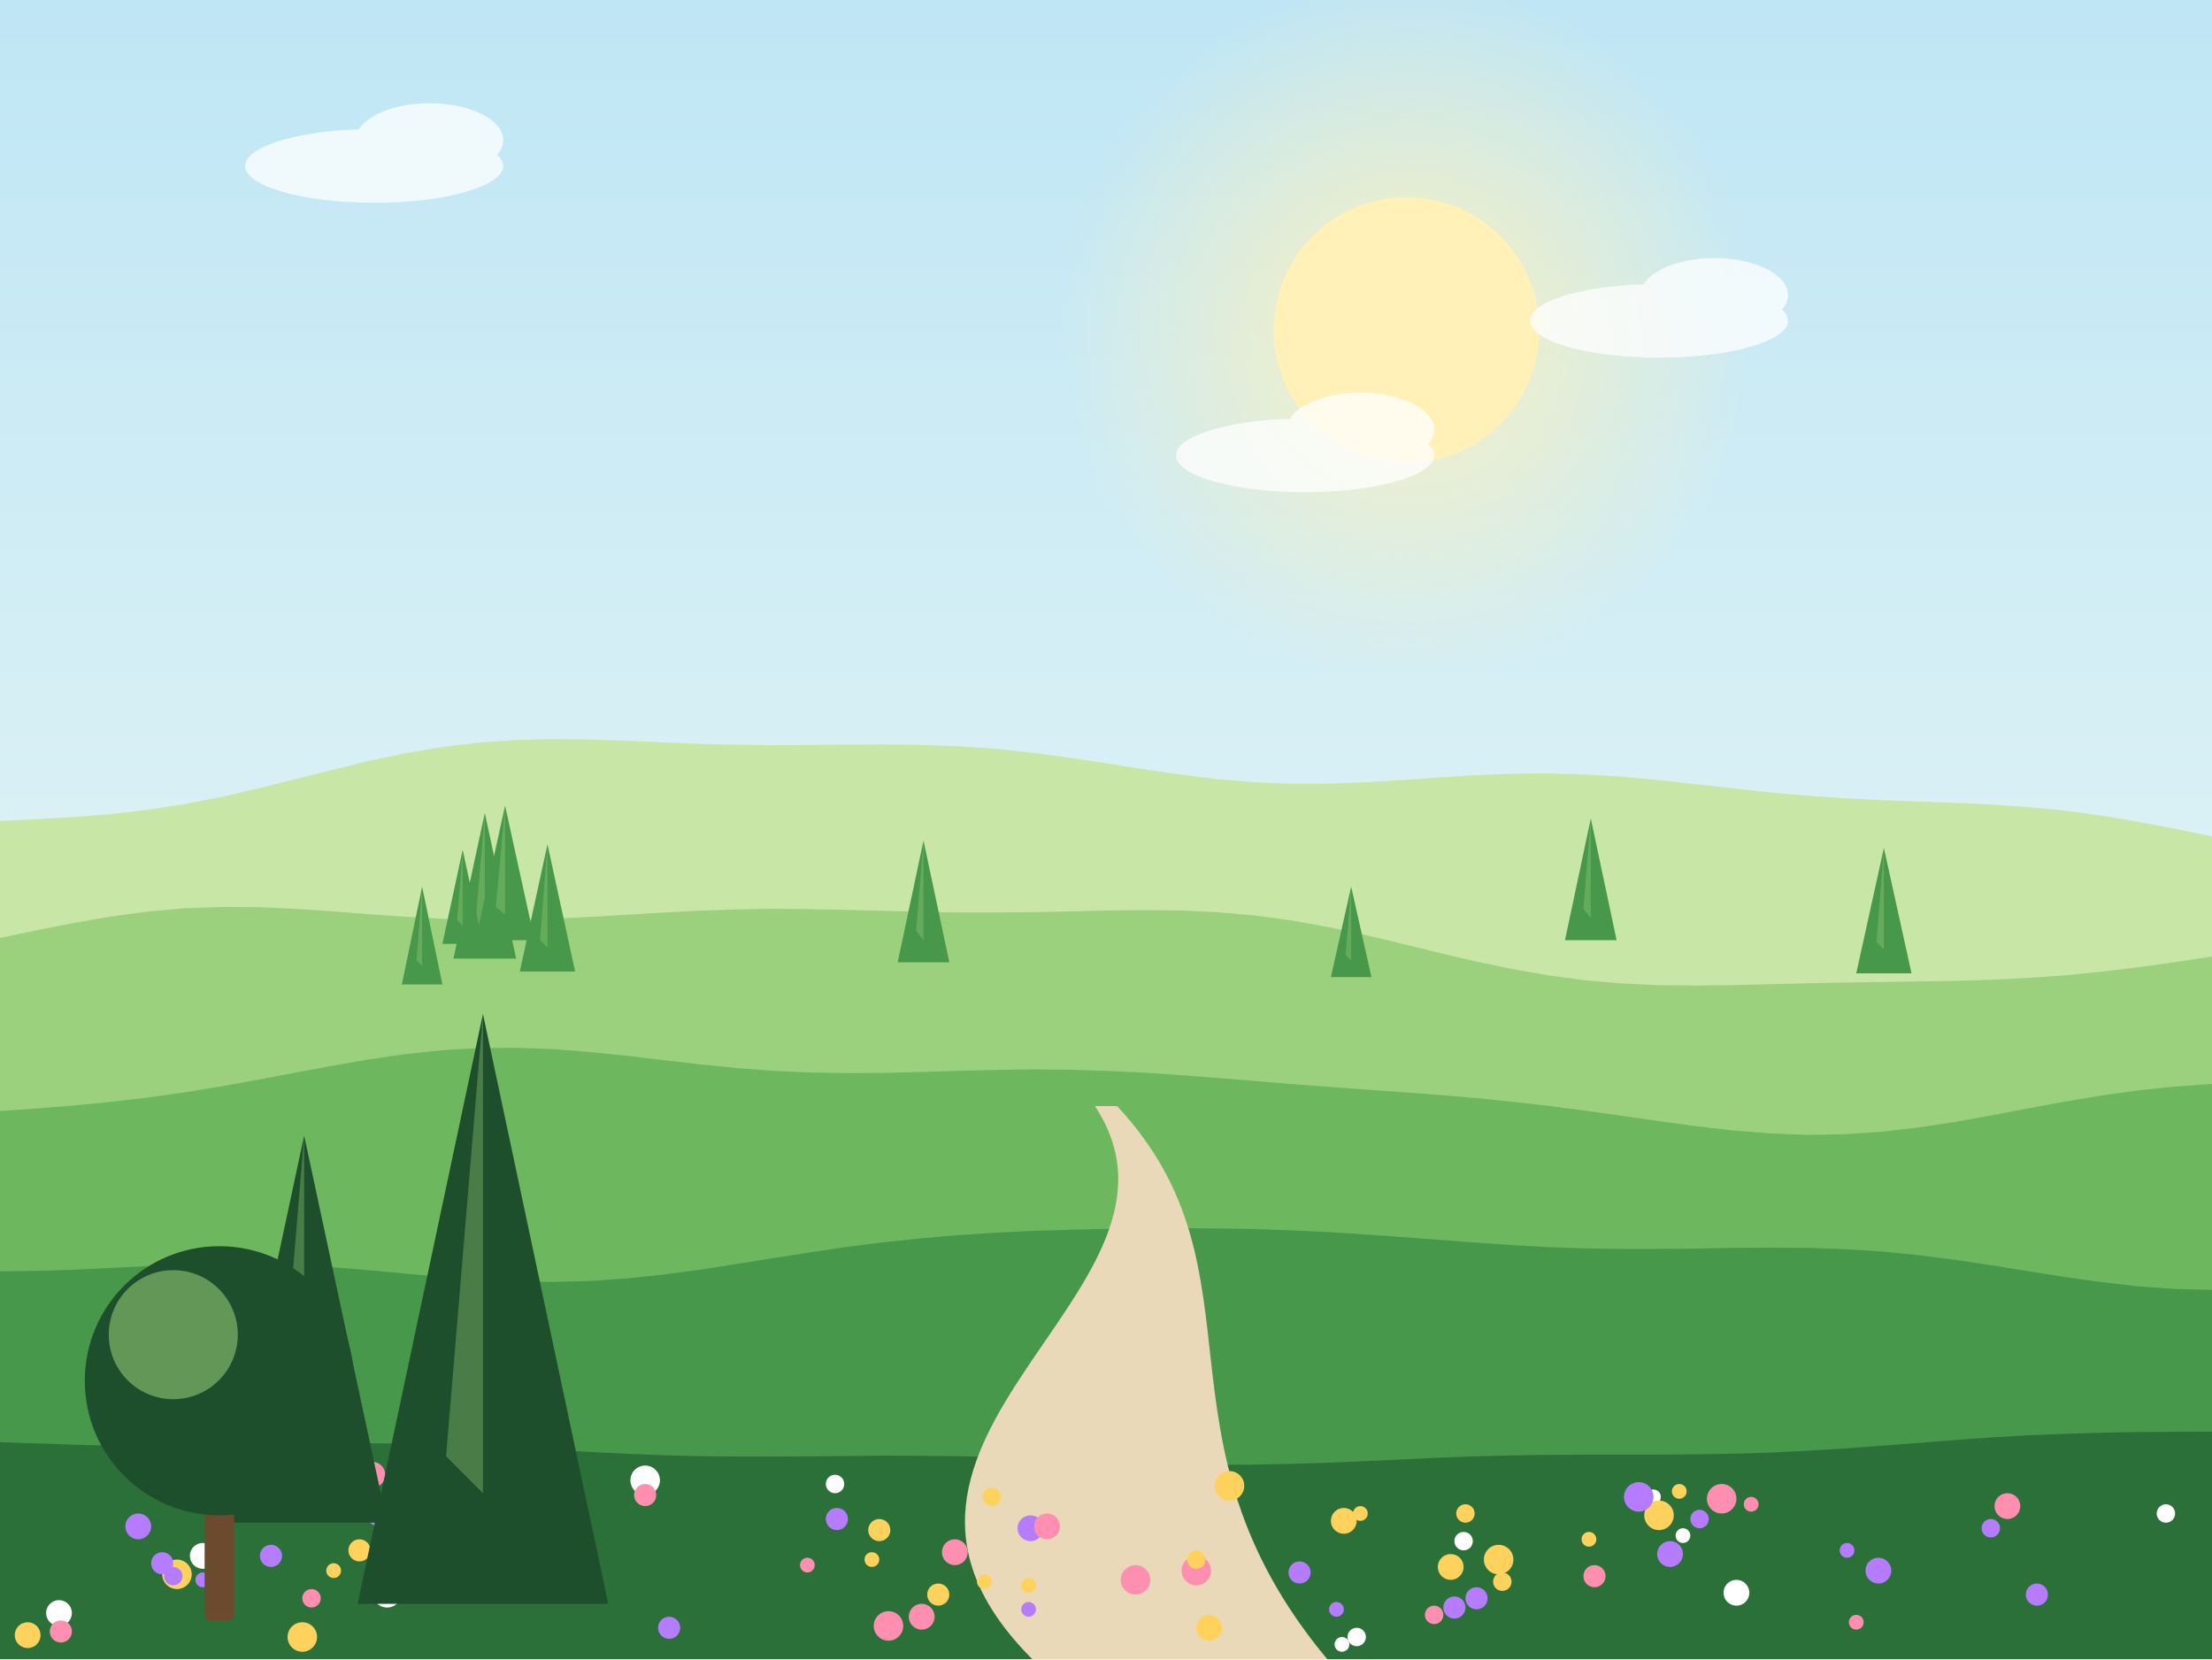
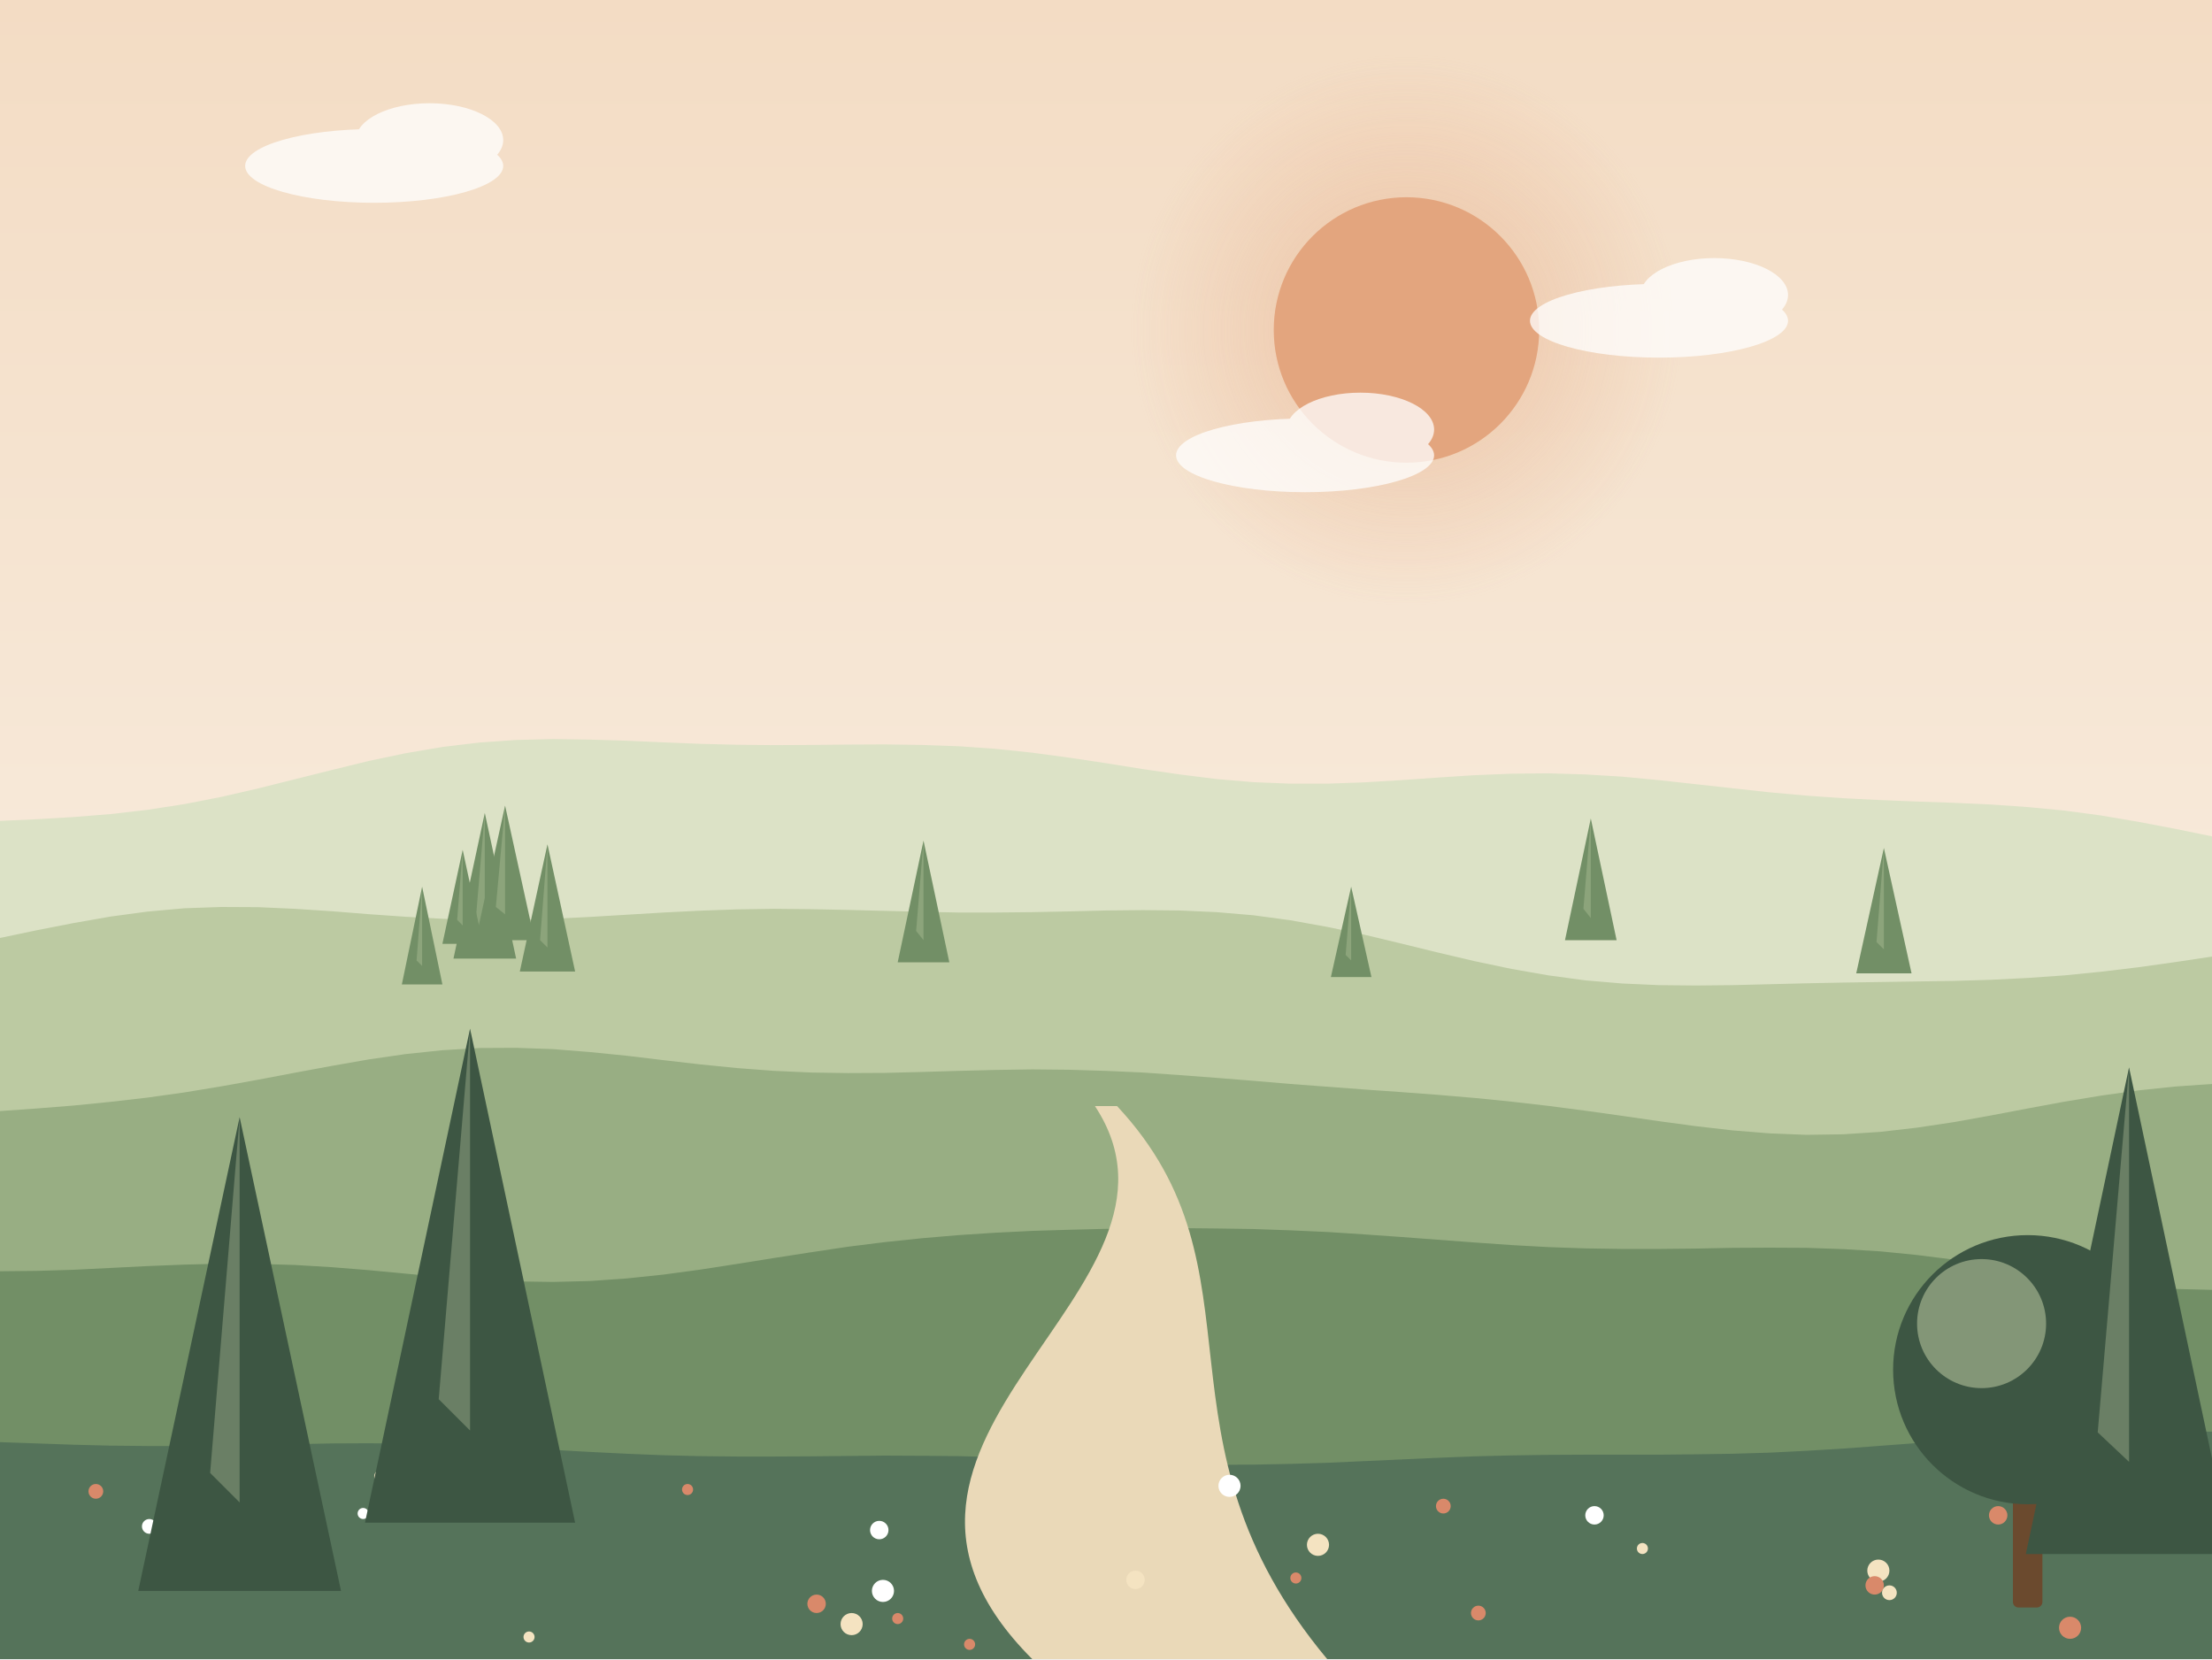
<svg xmlns="http://www.w3.org/2000/svg" viewBox="0 0 1200 900" preserveAspectRatio="xMidYMid slice">
  <defs>
    <linearGradient id="s" x1="0" y1="0" x2="0" y2="1">
-       <stop offset="0" stop-color="#BFE6F5" />
-       <stop offset="1" stop-color="#F4FBF6" />
+       <stop offset="0" stop-color="#F3DCC4" />
+       <stop offset="1" stop-color="#FBF5EC" />
    </linearGradient>
    <radialGradient id="g">
-       <stop offset="0" stop-color="#FFF1B8" stop-opacity=".9" />
-       <stop offset="1" stop-color="#FFF1B8" stop-opacity="0" />
+       <stop offset="0" stop-color="#E3A57E" stop-opacity=".9" />
+       <stop offset="1" stop-color="#E3A57E" stop-opacity="0" />
    </radialGradient>
  </defs>
  <rect width="1200" height="900" fill="url(#s)" />
-   <circle cx="763" cy="179" r="190" fill="url(#g)" />
-   <circle cx="763" cy="179" r="72" fill="#FFF1B8" />
+   <circle cx="763" cy="179" r="150" fill="url(#g)" opacity=".6" />
+   <circle cx="763" cy="179" r="72" fill="#E3A57E" />
  <g fill="#FFFFFF" opacity=".75">
    <ellipse cx="708" cy="247" rx="70" ry="20" />
    <ellipse cx="738" cy="233" rx="40" ry="20" />
  </g>
  <g fill="#FFFFFF" opacity=".75">
    <ellipse cx="203" cy="90" rx="70" ry="20" />
    <ellipse cx="233" cy="76" rx="40" ry="20" />
  </g>
  <g fill="#FFFFFF" opacity=".75">
    <ellipse cx="900" cy="174" rx="70" ry="20" />
    <ellipse cx="930" cy="160" rx="40" ry="20" />
  </g>
-   <polygon fill="#C8E6A6" points="0,900 0,445.3 20,444.4 40,443.2 60,441.6 80,439.3 100,436.2 120,432.3 140,427.7 160,422.7 180,417.7 200,412.8 220,408.6 240,405.2 260,402.8 280,401.4 300,400.9 320,401.2 340,401.8 360,402.7 380,403.5 400,404.0 420,404.2 440,404.1 460,403.9 480,403.8 500,404.1 520,404.8 540,406.2 560,408.3 580,411.0 600,414.0 620,417.2 640,420.1 660,422.6 680,424.3 700,425.1 720,425.1 740,424.4 760,423.2 780,421.8 800,420.5 820,419.7 840,419.5 860,420.1 880,421.3 900,423.2 920,425.4 940,427.6 960,429.8 980,431.6 1000,433.0 1020,434.0 1040,434.8 1060,435.5 1080,436.4 1100,437.8 1120,439.7 1140,442.4 1160,445.8 1180,449.6 1200,453.7 1200,900" />
-   <polygon fill="#9BD17C" points="0,900 0,508.8 20,504.6 40,500.7 60,497.2 80,494.5 100,492.7 120,492.0 140,492.1 160,493.0 180,494.3 200,495.9 220,497.3 240,498.4 260,499.0 280,499.0 300,498.4 320,497.4 340,496.2 360,495.0 380,494.0 400,493.3 420,493.0 440,493.2 460,493.6 480,494.1 500,494.6 520,495.0 540,495.0 560,494.8 580,494.4 600,493.9 620,493.7 640,493.9 660,494.8 680,496.5 700,499.2 720,502.8 740,507.0 760,511.8 780,516.7 800,521.4 820,525.6 840,529.1 860,531.8 880,533.5 900,534.4 920,534.6 940,534.4 960,533.9 980,533.4 1000,533.0 1020,532.7 1040,532.4 1060,532.1 1080,531.5 1100,530.5 1120,529.1 1140,527.1 1160,524.7 1180,521.9 1200,518.9 1200,900" />
-   <polygon fill="#47984A" points="297,458 282,527 312,527" />
-   <polygon fill="#9BD17C" opacity=".35" points="297,458 293,510 297,514" />
-   <polygon fill="#47984A" points="263,441 246,520 280,520" />
-   <polygon fill="#9BD17C" opacity=".35" points="263,441 258,500 263,505" />
-   <polygon fill="#47984A" points="229,481 218,534 240,534" />
-   <polygon fill="#9BD17C" opacity=".35" points="229,481 226,521 229,524" />
-   <polygon fill="#47984A" points="501,456 487,522 515,522" />
-   <polygon fill="#9BD17C" opacity=".35" points="501,456 497,505 501,510" />
-   <polygon fill="#47984A" points="251,461 240,512 262,512" />
-   <polygon fill="#9BD17C" opacity=".35" points="251,461 248,499 251,502" />
-   <polygon fill="#47984A" points="1022,460 1007,528 1037,528" />
-   <polygon fill="#9BD17C" opacity=".35" points="1022,460 1018,511 1022,515" />
-   <polygon fill="#47984A" points="274,437 258,510 290,510" />
-   <polygon fill="#9BD17C" opacity=".35" points="274,437 269,492 274,496" />
-   <polygon fill="#47984A" points="863,444 849,510 877,510" />
-   <polygon fill="#9BD17C" opacity=".35" points="863,444 859,493 863,498" />
-   <polygon fill="#47984A" points="733,481 722,530 744,530" />
-   <polygon fill="#9BD17C" opacity=".35" points="733,481 730,518 733,521" />
-   <polygon fill="#6DB85E" points="0,900 0,602.7 20,601.3 40,599.7 60,597.7 80,595.4 100,592.6 120,589.3 140,585.7 160,581.9 180,578.2 200,574.7 220,571.8 240,569.7 260,568.5 280,568.4 300,569.1 320,570.7 340,572.7 360,575.1 380,577.4 400,579.4 420,580.9 440,581.8 460,582.1 480,582.0 500,581.5 520,580.9 540,580.4 560,580.1 580,580.3 600,580.9 620,581.8 640,583.2 660,584.7 680,586.3 700,588.0 720,589.5 740,591.0 760,592.4 780,593.9 800,595.6 820,597.6 840,599.9 860,602.5 880,605.3 900,608.2 920,610.9 940,613.2 960,614.8 980,615.6 1000,615.3 1020,614.0 1040,611.7 1060,608.7 1080,605.1 1100,601.3 1120,597.6 1140,594.3 1160,591.5 1180,589.4 1200,588.0 1200,900" />
-   <polygon fill="#47984A" points="0,900 0,689.6 20,689.4 40,688.8 60,687.8 80,686.8 100,686.0 120,685.5 140,685.6 160,686.2 180,687.4 200,689.0 220,690.9 240,692.7 260,694.2 280,695.1 300,695.4 320,694.9 340,693.5 360,691.4 380,688.7 400,685.6 420,682.4 440,679.3 460,676.3 480,673.8 500,671.7 520,670.0 540,668.7 560,667.7 580,667.1 600,666.6 620,666.3 640,666.2 660,666.4 680,666.7 700,667.4 720,668.3 740,669.6 760,671.0 780,672.5 800,674.0 820,675.4 840,676.5 860,677.2 880,677.5 900,677.5 920,677.3 940,676.9 960,676.8 980,676.9 1000,677.6 1020,678.8 1040,680.8 1060,683.3 1080,686.3 1100,689.5 1120,692.7 1140,695.5 1160,697.8 1180,699.2 1200,699.7 1200,900" />
-   <polygon fill="#2C7039" points="0,900 0,782.3 20,783.0 40,783.7 60,784.2 80,784.4 100,784.4 120,784.2 140,783.8 160,783.4 180,783.0 200,782.9 220,783.1 240,783.6 260,784.3 280,785.3 300,786.5 320,787.6 340,788.6 360,789.4 380,789.9 400,790.1 420,790.1 440,790.0 460,789.8 480,789.6 500,789.7 520,789.9 540,790.4 560,791.2 580,792.0 600,792.9 620,793.7 640,794.3 660,794.6 680,794.5 700,794.1 720,793.5 740,792.6 760,791.7 780,790.8 800,790.0 820,789.5 840,789.2 860,789.1 880,789.1 900,789.1 920,788.9 940,788.6 960,788.0 980,787.0 1000,785.8 1020,784.3 1040,782.8 1060,781.2 1080,779.8 1100,778.6 1120,777.8 1140,777.2 1160,776.8 1180,776.7 1200,776.6 1200,900" />
+   <polygon fill="#DCE2C6" points="0,900 0,445.3 20,444.4 40,443.2 60,441.6 80,439.3 100,436.2 120,432.3 140,427.7 160,422.7 180,417.7 200,412.8 220,408.6 240,405.2 260,402.8 280,401.4 300,400.9 320,401.2 340,401.8 360,402.7 380,403.5 400,404.0 420,404.2 440,404.1 460,403.9 480,403.8 500,404.1 520,404.8 540,406.2 560,408.3 580,411.0 600,414.0 620,417.2 640,420.1 660,422.6 680,424.3 700,425.1 720,425.1 740,424.4 760,423.2 780,421.8 800,420.5 820,419.7 840,419.5 860,420.1 880,421.3 900,423.2 920,425.4 940,427.6 960,429.8 980,431.6 1000,433.0 1020,434.0 1040,434.8 1060,435.5 1080,436.4 1100,437.8 1120,439.7 1140,442.4 1160,445.8 1180,449.6 1200,453.7 1200,900" />
+   <polygon fill="#BCCAA2" points="0,900 0,508.8 20,504.6 40,500.7 60,497.2 80,494.5 100,492.7 120,492.0 140,492.1 160,493.0 180,494.3 200,495.9 220,497.3 240,498.4 260,499.0 280,499.0 300,498.4 320,497.4 340,496.2 360,495.0 380,494.0 400,493.3 420,493.0 440,493.2 460,493.6 480,494.1 500,494.6 520,495.0 540,495.0 560,494.8 580,494.4 600,493.9 620,493.7 640,493.9 660,494.8 680,496.5 700,499.2 720,502.8 740,507.0 760,511.8 780,516.7 800,521.4 820,525.6 840,529.1 860,531.8 880,533.5 900,534.4 920,534.6 940,534.4 960,533.9 980,533.4 1000,533.0 1020,532.7 1040,532.4 1060,532.1 1080,531.5 1100,530.5 1120,529.1 1140,527.1 1160,524.7 1180,521.9 1200,518.9 1200,900" />
+   <polygon fill="#728F66" points="297,458 282,527 312,527" />
+   <polygon fill="#BCCAA2" opacity=".35" points="297,458 293,510 297,514" />
+   <polygon fill="#728F66" points="263,441 246,520 280,520" />
+   <polygon fill="#BCCAA2" opacity=".35" points="263,441 258,500 263,505" />
+   <polygon fill="#728F66" points="229,481 218,534 240,534" />
+   <polygon fill="#BCCAA2" opacity=".35" points="229,481 226,521 229,524" />
+   <polygon fill="#728F66" points="501,456 487,522 515,522" />
+   <polygon fill="#BCCAA2" opacity=".35" points="501,456 497,505 501,510" />
+   <polygon fill="#728F66" points="251,461 240,512 262,512" />
+   <polygon fill="#BCCAA2" opacity=".35" points="251,461 248,499 251,502" />
+   <polygon fill="#728F66" points="1022,460 1007,528 1037,528" />
+   <polygon fill="#BCCAA2" opacity=".35" points="1022,460 1018,511 1022,515" />
+   <polygon fill="#728F66" points="274,437 258,510 290,510" />
+   <polygon fill="#BCCAA2" opacity=".35" points="274,437 269,492 274,496" />
+   <polygon fill="#728F66" points="863,444 849,510 877,510" />
+   <polygon fill="#BCCAA2" opacity=".35" points="863,444 859,493 863,498" />
+   <polygon fill="#728F66" points="733,481 722,530 744,530" />
+   <polygon fill="#BCCAA2" opacity=".35" points="733,481 730,518 733,521" />
+   <polygon fill="#98AE83" points="0,900 0,602.7 20,601.3 40,599.7 60,597.7 80,595.4 100,592.6 120,589.3 140,585.7 160,581.9 180,578.2 200,574.7 220,571.8 240,569.7 260,568.5 280,568.4 300,569.1 320,570.7 340,572.7 360,575.1 380,577.4 400,579.4 420,580.9 440,581.8 460,582.1 480,582.0 500,581.5 520,580.9 540,580.4 560,580.1 580,580.3 600,580.9 620,581.8 640,583.2 660,584.7 680,586.3 700,588.0 720,589.5 740,591.0 760,592.4 780,593.9 800,595.6 820,597.6 840,599.9 860,602.5 880,605.3 900,608.2 920,610.9 940,613.2 960,614.8 980,615.6 1000,615.3 1020,614.0 1040,611.7 1060,608.7 1080,605.1 1100,601.3 1120,597.6 1140,594.3 1160,591.5 1180,589.4 1200,588.0 1200,900" />
+   <polygon fill="#728F66" points="0,900 0,689.6 20,689.4 40,688.8 60,687.8 80,686.8 100,686.0 120,685.5 140,685.6 160,686.2 180,687.4 200,689.0 220,690.9 240,692.7 260,694.2 280,695.1 300,695.4 320,694.9 340,693.5 360,691.4 380,688.7 400,685.6 420,682.4 440,679.3 460,676.3 480,673.8 500,671.7 520,670.0 540,668.7 560,667.7 580,667.1 600,666.6 620,666.3 640,666.2 660,666.4 680,666.7 700,667.4 720,668.3 740,669.6 760,671.0 780,672.5 800,674.0 820,675.4 840,676.5 860,677.2 880,677.5 900,677.5 920,677.3 940,676.9 960,676.8 980,676.9 1000,677.6 1020,678.8 1040,680.8 1060,683.3 1080,686.3 1100,689.5 1120,692.7 1140,695.5 1160,697.8 1180,699.2 1200,699.7 1200,900" />
+   <polygon fill="#55735A" points="0,900 0,782.3 20,783.0 40,783.7 60,784.2 80,784.4 100,784.4 120,784.2 140,783.8 160,783.4 180,783.0 200,782.9 220,783.1 240,783.6 260,784.3 280,785.3 300,786.5 320,787.6 340,788.6 360,789.4 380,789.9 400,790.1 420,790.1 440,790.0 460,789.8 480,789.6 500,789.7 520,789.9 540,790.4 560,791.2 580,792.0 600,792.9 620,793.7 640,794.3 660,794.6 680,794.5 700,794.1 720,793.5 740,792.6 760,791.7 780,790.8 800,790.0 820,789.5 840,789.2 860,789.1 880,789.1 900,789.1 920,788.9 940,788.6 960,788.0 980,787.0 1000,785.8 1020,784.3 1040,782.8 1060,781.2 1080,779.8 1100,778.6 1120,777.8 1140,777.2 1160,776.8 1180,776.7 1200,776.6 1200,900" />
  <path fill="#EAD9B8" d="M594,600 C660,700 440,780 560,900 L720,900 C620,780 690,690 606,600 Z" />
-   <circle cx="1019" cy="852" r="7" fill="#B67CFF" />
-   <circle cx="616" cy="857" r="8" fill="#FF8FB1" />
-   <circle cx="559" cy="829" r="7" fill="#B67CFF" />
-   <circle cx="667" cy="806" r="8" fill="#FFD25E" />
-   <circle cx="147" cy="844" r="6" fill="#B67CFF" />
-   <circle cx="897" cy="812" r="4" fill="#FFFFFF" />
-   <circle cx="1002" cy="841" r="4" fill="#B67CFF" />
-   <circle cx="477" cy="830" r="6" fill="#FFD25E" />
-   <circle cx="350" cy="803" r="8" fill="#FFFFFF" />
-   <circle cx="181" cy="852" r="4" fill="#FFD25E" />
-   <circle cx="303" cy="810" r="8" fill="#FFFFFF" />
-   <circle cx="913" cy="833" r="4" fill="#FFFFFF" />
-   <circle cx="518" cy="842" r="7" fill="#FF8FB1" />
-   <circle cx="195" cy="841" r="6" fill="#FFD25E" />
-   <circle cx="169" cy="867" r="5" fill="#FF8FB1" />
-   <circle cx="32" cy="875" r="7" fill="#FFFFFF" />
-   <circle cx="454" cy="824" r="6" fill="#B67CFF" />
-   <circle cx="75" cy="828" r="7" fill="#B67CFF" />
-   <circle cx="538" cy="812" r="5" fill="#FFD25E" />
-   <circle cx="206" cy="820" r="8" fill="#B67CFF" />
-   <circle cx="363" cy="883" r="6" fill="#B67CFF" />
-   <circle cx="1175" cy="821" r="5" fill="#FFFFFF" />
-   <circle cx="179" cy="801" r="8" fill="#B67CFF" />
-   <circle cx="210" cy="864" r="8" fill="#FFFFFF" />
-   <circle cx="778" cy="876" r="5" fill="#FF8FB1" />
-   <circle cx="453" cy="805" r="5" fill="#FFFFFF" />
-   <circle cx="900" cy="822" r="8" fill="#FFD25E" />
-   <circle cx="1089" cy="817" r="7" fill="#FF8FB1" />
-   <circle cx="862" cy="835" r="4" fill="#FFD25E" />
-   <circle cx="1105" cy="865" r="6" fill="#B67CFF" />
-   <circle cx="922" cy="824" r="5" fill="#B67CFF" />
-   <circle cx="725" cy="873" r="4" fill="#B67CFF" />
-   <circle cx="813" cy="846" r="8" fill="#FFD25E" />
-   <circle cx="482" cy="882" r="8" fill="#FF8FB1" />
-   <circle cx="736" cy="888" r="5" fill="#FFFFFF" />
-   <circle cx="280" cy="857" r="4" fill="#FF8FB1" />
-   <circle cx="794" cy="836" r="5" fill="#FFFFFF" />
-   <circle cx="350" cy="811" r="6" fill="#FF8FB1" />
-   <circle cx="656" cy="883" r="7" fill="#FFD25E" />
-   <circle cx="225" cy="800" r="5" fill="#B67CFF" />
-   <circle cx="787" cy="850" r="7" fill="#FFD25E" />
-   <circle cx="906" cy="843" r="7" fill="#B67CFF" />
-   <circle cx="801" cy="867" r="6" fill="#B67CFF" />
-   <circle cx="649" cy="852" r="8" fill="#FF8FB1" />
-   <circle cx="1080" cy="829" r="5" fill="#B67CFF" />
-   <circle cx="950" cy="816" r="4" fill="#FF8FB1" />
-   <circle cx="789" cy="872" r="6" fill="#B67CFF" />
-   <circle cx="729" cy="825" r="7" fill="#FFD25E" />
-   <circle cx="568" cy="828" r="7" fill="#FF8FB1" />
-   <circle cx="795" cy="821" r="5" fill="#FFD25E" />
-   <circle cx="473" cy="846" r="4" fill="#FFD25E" />
-   <circle cx="558" cy="873" r="4" fill="#B67CFF" />
-   <circle cx="558" cy="860" r="4" fill="#FFD25E" />
-   <circle cx="1007" cy="880" r="4" fill="#FF8FB1" />
-   <circle cx="534" cy="858" r="4" fill="#FFD25E" />
-   <circle cx="33" cy="885" r="6" fill="#FF8FB1" />
-   <circle cx="934" cy="813" r="8" fill="#FF8FB1" />
-   <circle cx="202" cy="800" r="7" fill="#FF8FB1" />
-   <circle cx="15" cy="887" r="7" fill="#FFD25E" />
-   <circle cx="110" cy="844" r="7" fill="#FFFFFF" />
-   <circle cx="110" cy="857" r="4" fill="#B67CFF" />
-   <circle cx="815" cy="858" r="5" fill="#FFD25E" />
-   <circle cx="96" cy="854" r="8" fill="#FFD25E" />
-   <circle cx="889" cy="812" r="8" fill="#B67CFF" />
-   <circle cx="738" cy="821" r="4" fill="#FFD25E" />
-   <circle cx="942" cy="864" r="7" fill="#FFFFFF" />
-   <circle cx="164" cy="888" r="8" fill="#FFD25E" />
-   <circle cx="705" cy="853" r="6" fill="#B67CFF" />
-   <circle cx="88" cy="848" r="6" fill="#B67CFF" />
-   <circle cx="728" cy="892" r="4" fill="#FFFFFF" />
-   <circle cx="649" cy="846" r="5" fill="#FFD25E" />
-   <circle cx="911" cy="809" r="4" fill="#FFD25E" />
-   <circle cx="215" cy="855" r="4" fill="#FFD25E" />
-   <circle cx="94" cy="855" r="5" fill="#B67CFF" />
-   <circle cx="509" cy="865" r="6" fill="#FFD25E" />
-   <circle cx="865" cy="855" r="6" fill="#FF8FB1" />
-   <circle cx="500" cy="877" r="7" fill="#FF8FB1" />
-   <circle cx="438" cy="849" r="4" fill="#FF8FB1" />
-   <polygon fill="#1E4F2C" points="262,550 194,870 330,870" />
-   <polygon fill="#9BD17C" opacity=".35" points="262,550 242,790 262,810" />
-   <polygon fill="#1E4F2C" points="165,616 120,826 210,826" />
-   <polygon fill="#9BD17C" opacity=".35" points="165,616 152,773 165,787" />
-   <rect x="111" y="813" width="16" height="66" rx="3" fill="#6B4A2E" />
-   <circle cx="119" cy="749" r="73" fill="#1E4F2C" />
-   <circle cx="94" cy="724" r="35" fill="#9BD17C" opacity=".55" />
+   <circle cx="1019" cy="852" r="6" fill="#F4E3C1" />
+   <circle cx="616" cy="857" r="5" fill="#F4E3C1" />
+   <circle cx="479" cy="863" r="6" fill="#FFFFFF" />
+   <circle cx="667" cy="806" r="3" fill="#D9896A" />
+   <circle cx="715" cy="838" r="6" fill="#F4E3C1" />
+   <circle cx="207" cy="801" r="4" fill="#F4E3C1" />
+   <circle cx="667" cy="806" r="6" fill="#FFFFFF" />
+   <circle cx="477" cy="830" r="5" fill="#FFFFFF" />
+   <circle cx="197" cy="821" r="3" fill="#FFFFFF" />
+   <circle cx="287" cy="888" r="3" fill="#F4E3C1" />
+   <circle cx="52" cy="809" r="4" fill="#D9896A" />
+   <circle cx="462" cy="881" r="6" fill="#F4E3C1" />
+   <circle cx="102" cy="827" r="5" fill="#F4E3C1" />
+   <circle cx="891" cy="840" r="3" fill="#F4E3C1" />
+   <circle cx="526" cy="892" r="3" fill="#D9896A" />
+   <circle cx="1084" cy="822" r="5" fill="#D9896A" />
+   <circle cx="783" cy="817" r="4" fill="#D9896A" />
+   <circle cx="703" cy="856" r="3" fill="#D9896A" />
+   <circle cx="1017" cy="860" r="5" fill="#D9896A" />
+   <circle cx="373" cy="808" r="3" fill="#D9896A" />
+   <circle cx="865" cy="822" r="5" fill="#FFFFFF" />
+   <circle cx="802" cy="875" r="4" fill="#D9896A" />
+   <circle cx="487" cy="878" r="3" fill="#D9896A" />
+   <circle cx="1123" cy="883" r="6" fill="#D9896A" />
+   <circle cx="1025" cy="864" r="4" fill="#F4E3C1" />
+   <circle cx="443" cy="870" r="5" fill="#D9896A" />
+   <circle cx="81" cy="828" r="4" fill="#FFFFFF" />
+   <polygon fill="#3D5643" points="130,606 75,863 185,863" />
+   <polygon fill="#BCCAA2" opacity=".35" points="130,606 114,799 130,815" />
+   <polygon fill="#3D5643" points="255,558 198,826 312,826" />
+   <polygon fill="#BCCAA2" opacity=".35" points="255,558 238,759 255,776" />
+   <rect x="1092" y="806" width="16" height="66" rx="3" fill="#6B4A2E" />
+   <circle cx="1100" cy="743" r="73" fill="#3D5643" />
+   <circle cx="1075" cy="718" r="35" fill="#BCCAA2" opacity=".55" />
+   <polygon fill="#3D5643" points="1155,579 1099,843 1211,843" />
+   <polygon fill="#BCCAA2" opacity=".35" points="1155,579 1138,777 1155,793" />
</svg>
